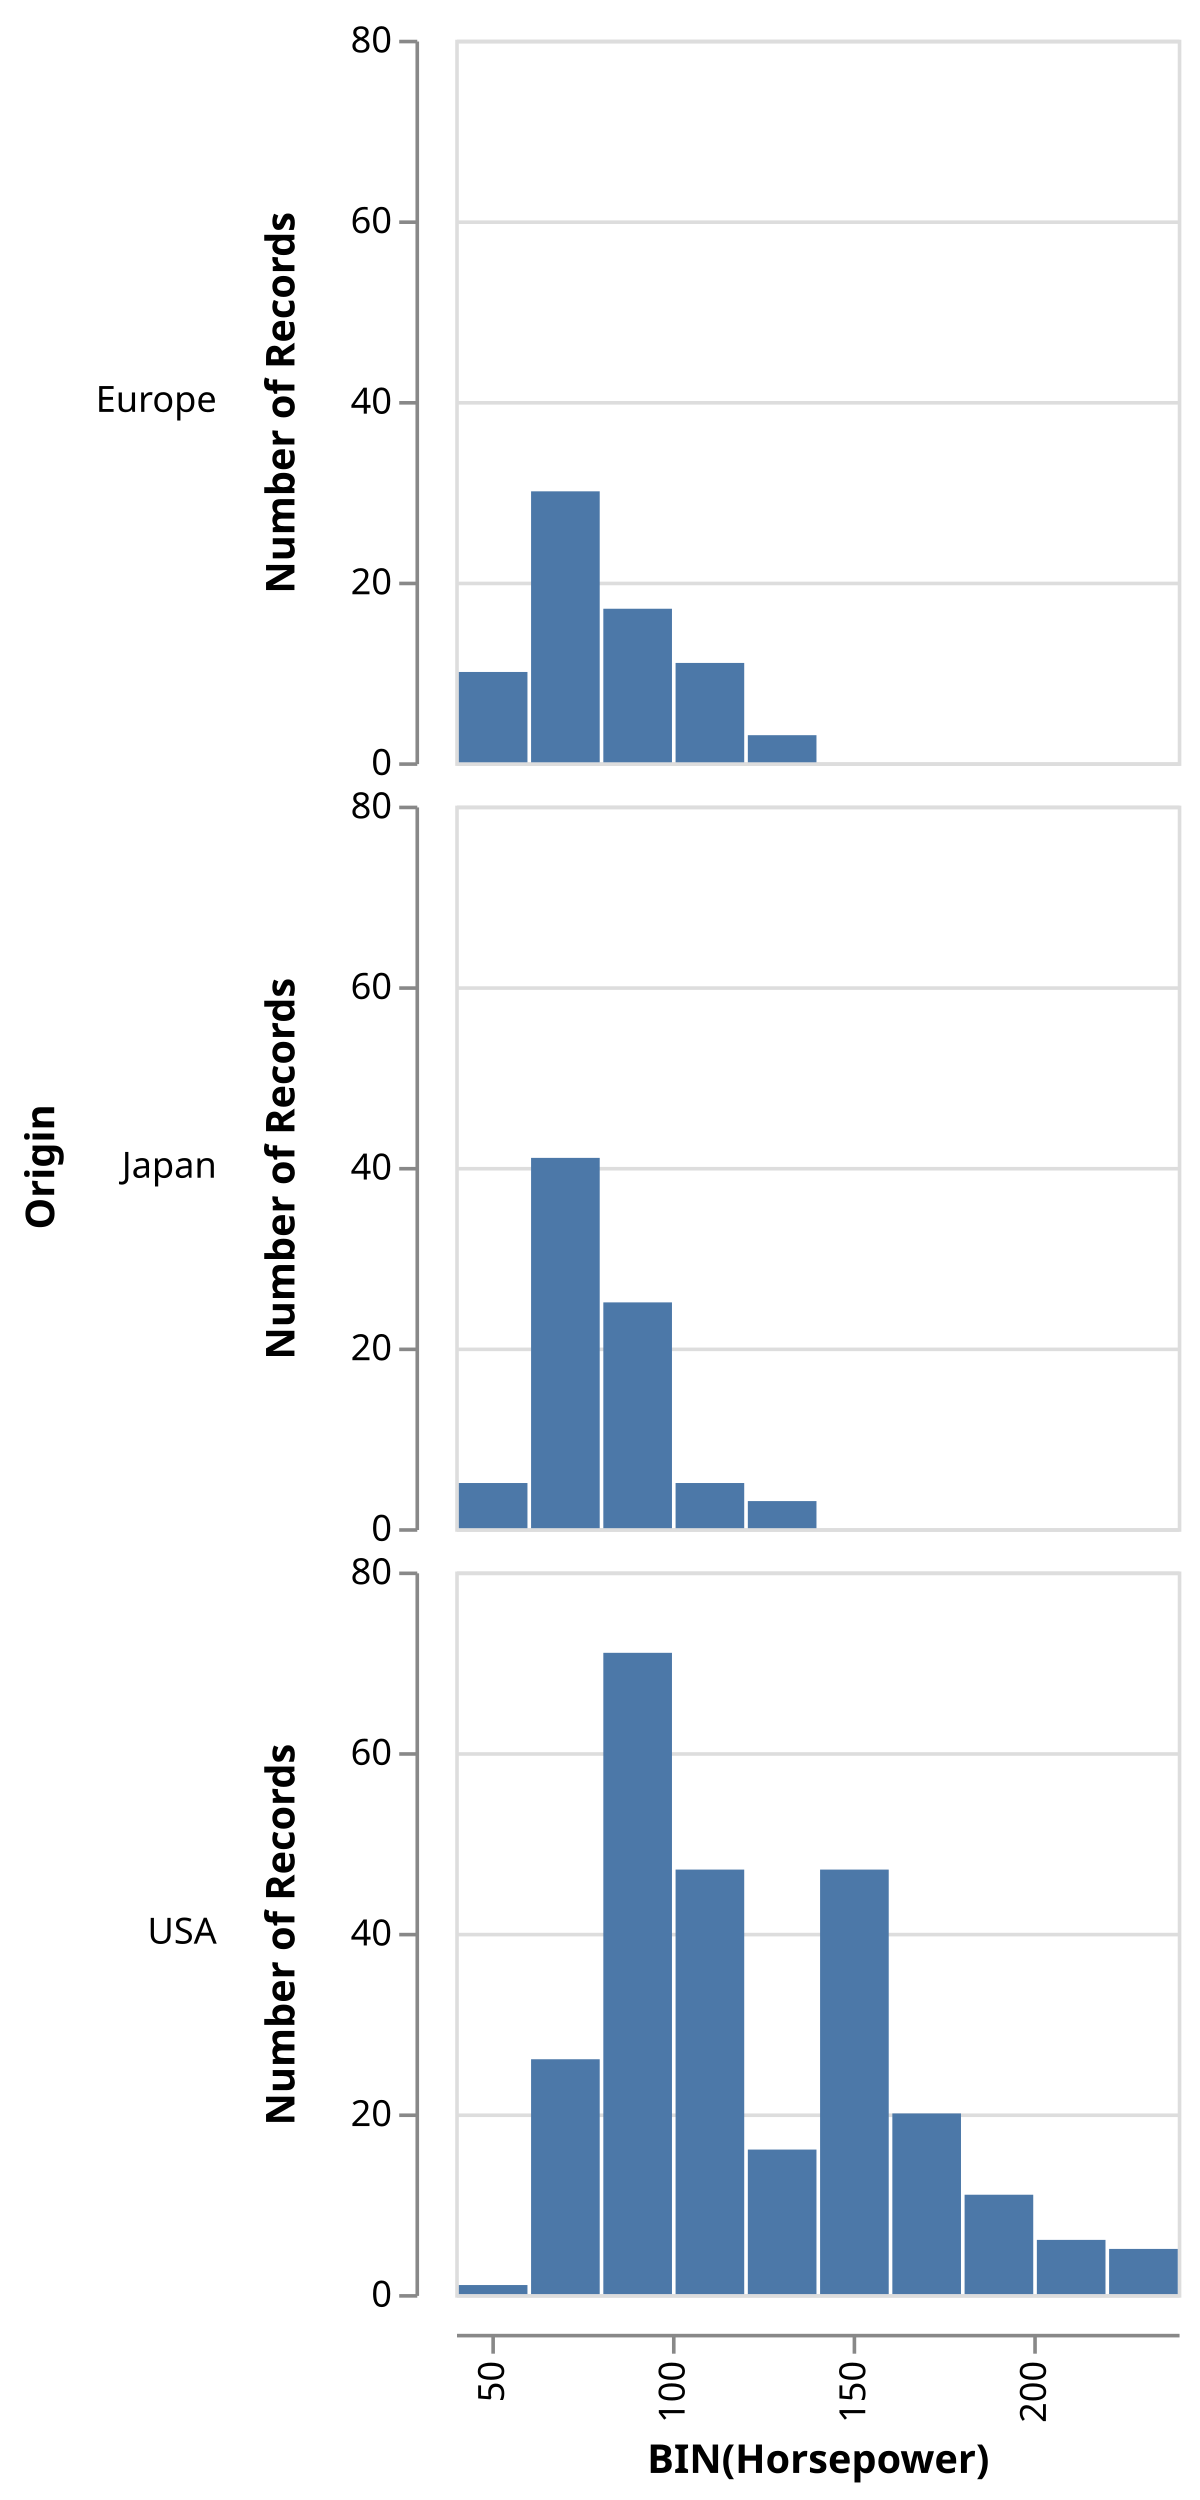
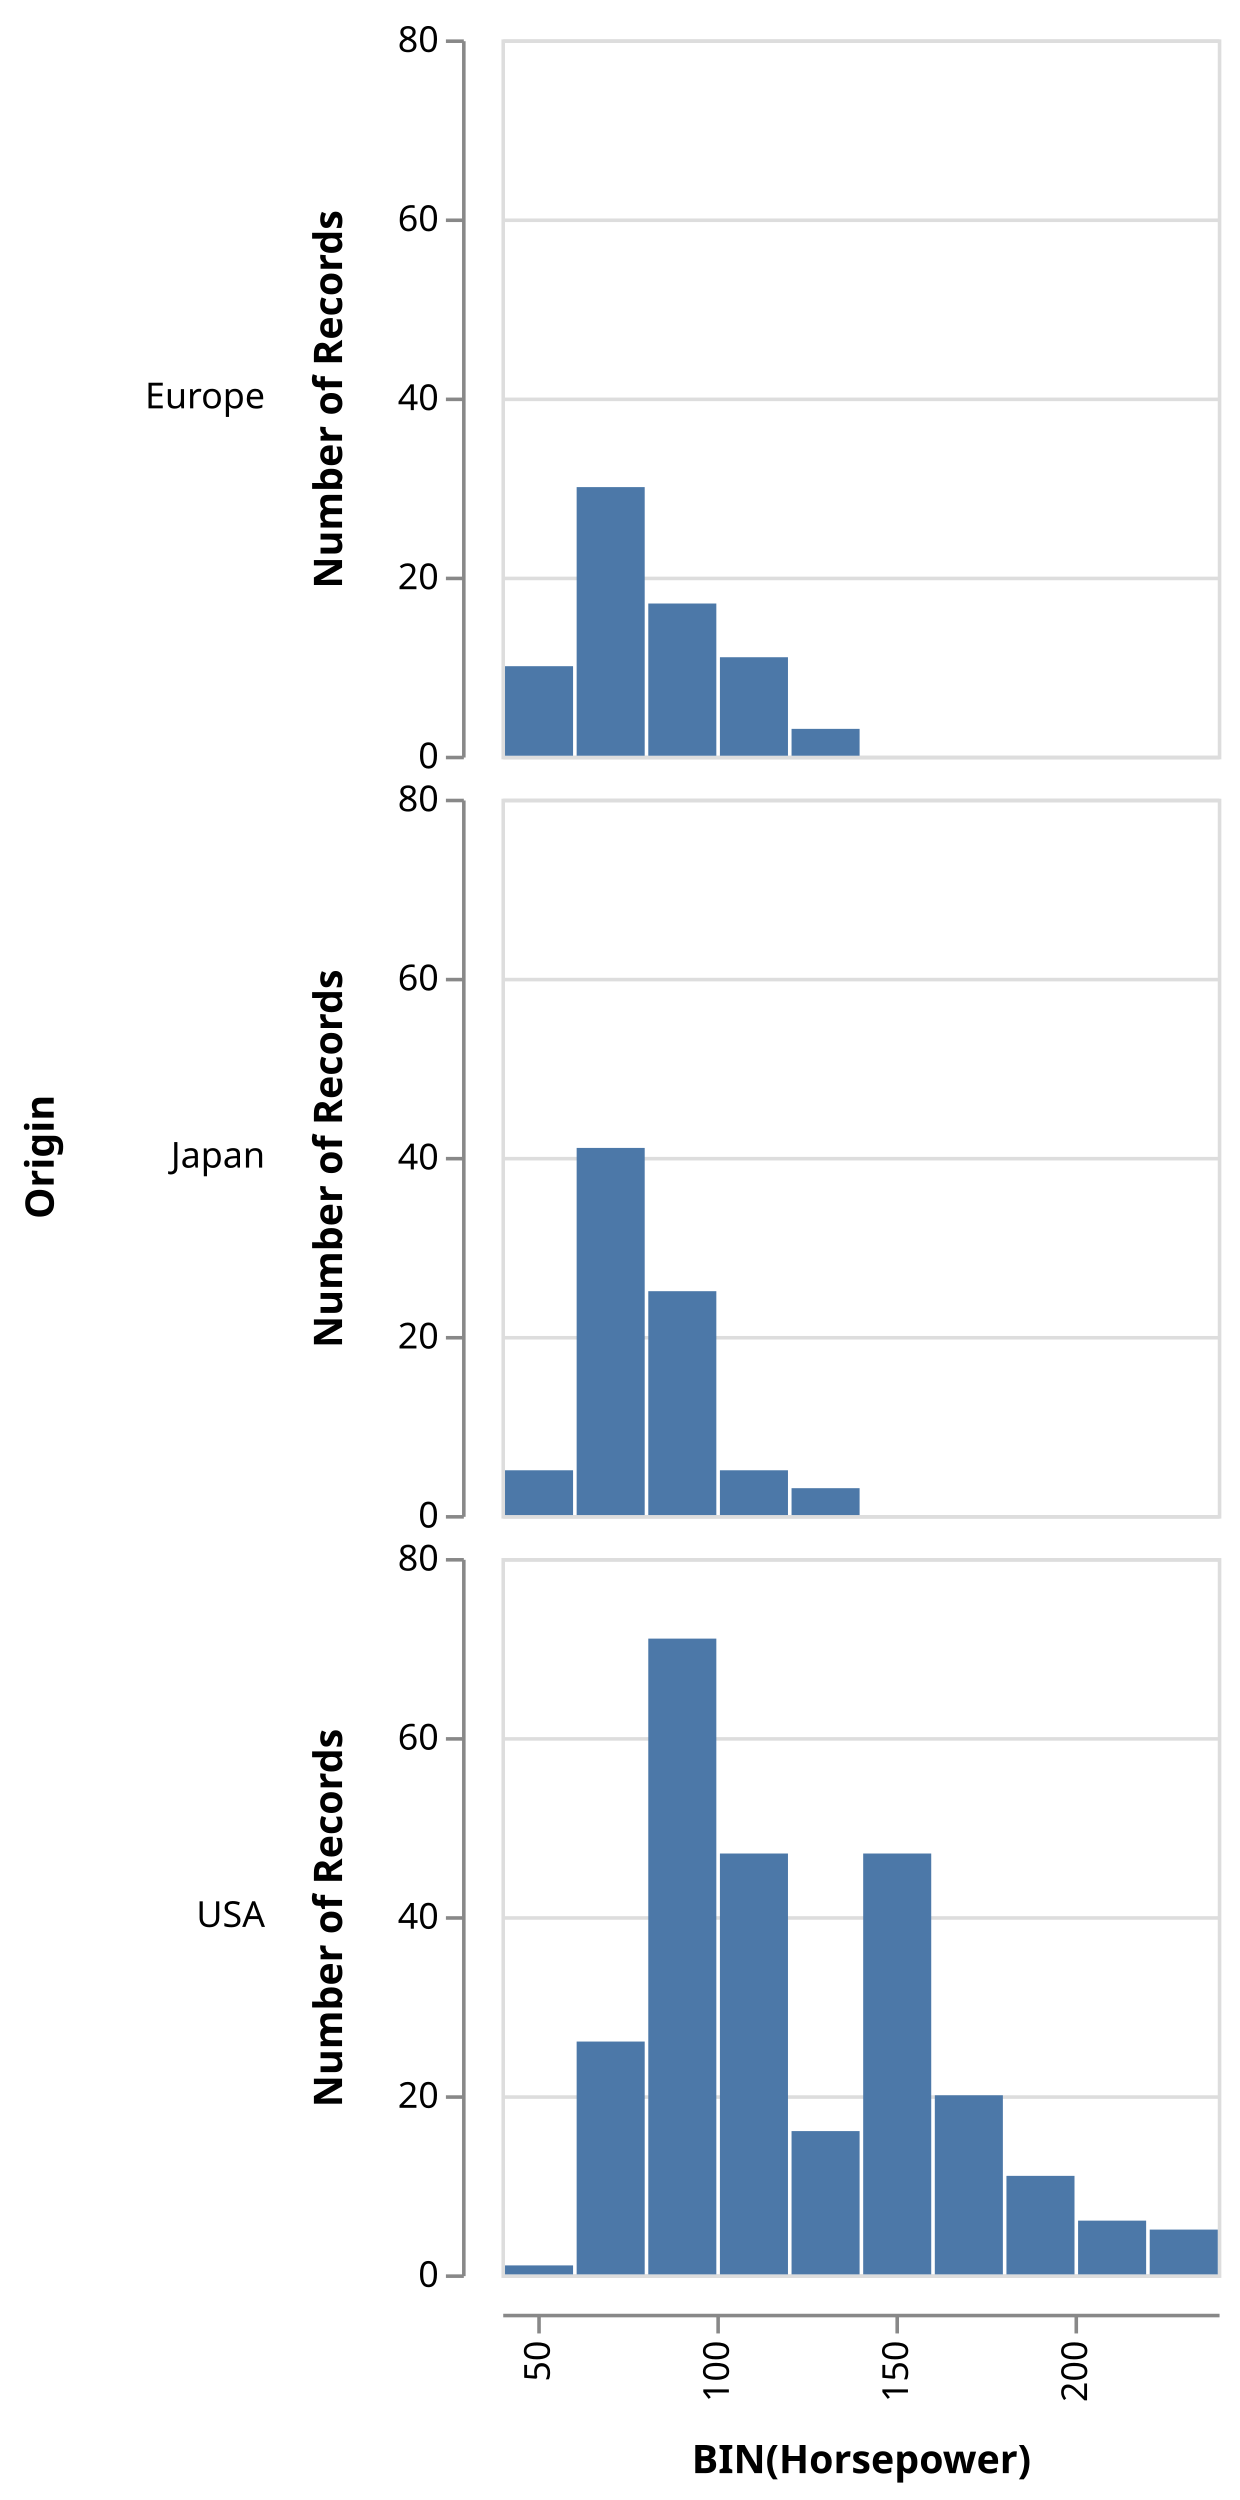
- <svg xmlns="http://www.w3.org/2000/svg" class="marks" width="332" height="692" viewBox="0 0 332 692" version="1.1">
-   <g transform="translate(126,11)">
+ <svg xmlns="http://www.w3.org/2000/svg" class="marks" width="346" height="698" viewBox="0 0 346 698" version="1.1">
+   <g transform="translate(140,11)">
    <g class="mark-group role-frame root">
      <g transform="translate(0,0)">
        <path class="background" d="M0,0h0v0h0Z" style="fill: none;" />
        <g>
          <g class="mark-group role-row-title row_title">
-             <g transform="translate(-111,312)">
+             <g transform="translate(-125,312)">
              <path class="background" d="M0,0h0v0h0Z" style="fill: none;" />
              <g>
                <g class="mark-text role-row-title-text">
                  <text text-anchor="middle" transform="translate(0,0) rotate(270)" style="font: bold 11px sans-serif; fill: #000;">Origin</text>
                </g>
              </g>
            </g>
          </g>
          <g class="mark-group role-row-header row_header">
            <g transform="translate(-11,0)">
              <path class="background" d="M0,0h0v200h0Z" style="fill: none;" />
              <g>
                <g class="mark-text role-title" style="pointer-events: none;">
                  <text text-anchor="end" transform="translate(-55,103)" style="font: normal 10px sans-serif; fill: #000; opacity: 1;">Europe</text>
                </g>
                <g class="mark-group role-axis">
                  <g transform="translate(0.5,0.5)">
                    <path class="background" d="M0,0h0v0h0Z" style="pointer-events: none; fill: none;" />
                    <g>
                      <g class="mark-rule role-axis-tick" style="pointer-events: none;">
                        <line transform="translate(0,200)" x2="-5" y2="0" style="fill: none; stroke: #888; stroke-width: 1; opacity: 1;" />
                        <line transform="translate(0,150)" x2="-5" y2="0" style="fill: none; stroke: #888; stroke-width: 1; opacity: 1;" />
                        <line transform="translate(0,100)" x2="-5" y2="0" style="fill: none; stroke: #888; stroke-width: 1; opacity: 1;" />
                        <line transform="translate(0,50)" x2="-5" y2="0" style="fill: none; stroke: #888; stroke-width: 1; opacity: 1;" />
                        <line transform="translate(0,0)" x2="-5" y2="0" style="fill: none; stroke: #888; stroke-width: 1; opacity: 1;" />
                      </g>
                      <g class="mark-text role-axis-label" style="pointer-events: none;">
                        <text text-anchor="end" transform="translate(-7,203)" style="font: 10px sans-serif; fill: #000; opacity: 1;">0</text>
                        <text text-anchor="end" transform="translate(-7,153)" style="font: 10px sans-serif; fill: #000; opacity: 1;">20</text>
                        <text text-anchor="end" transform="translate(-7,103)" style="font: 10px sans-serif; fill: #000; opacity: 1;">40</text>
                        <text text-anchor="end" transform="translate(-7,53)" style="font: 10px sans-serif; fill: #000; opacity: 1;">60</text>
                        <text text-anchor="end" transform="translate(-7,3)" style="font: 10px sans-serif; fill: #000; opacity: 1;">80</text>
                      </g>
                      <g class="mark-rule role-axis-domain" style="pointer-events: none;">
                        <line transform="translate(0,200)" x2="0" y2="-200" style="fill: none; stroke: #888; stroke-width: 1; opacity: 1;" />
                      </g>
                      <g class="mark-text role-axis-title" style="pointer-events: none;">
                        <text text-anchor="middle" transform="translate(-32,100) rotate(-90) translate(0,-2)" style="font: bold 11px sans-serif; fill: #000; opacity: 1;">Number of Records</text>
                      </g>
                    </g>
                  </g>
                </g>
              </g>
            </g>
            <g transform="translate(-11,212)">
              <path class="background" d="M0,0h0v200h0Z" style="fill: none;" />
              <g>
                <g class="mark-text role-title" style="pointer-events: none;">
                  <text text-anchor="end" transform="translate(-55,103)" style="font: normal 10px sans-serif; fill: #000; opacity: 1;">Japan</text>
                </g>
                <g class="mark-group role-axis">
                  <g transform="translate(0.5,0.5)">
                    <path class="background" d="M0,0h0v0h0Z" style="pointer-events: none; fill: none;" />
                    <g>
                      <g class="mark-rule role-axis-tick" style="pointer-events: none;">
                        <line transform="translate(0,200)" x2="-5" y2="0" style="fill: none; stroke: #888; stroke-width: 1; opacity: 1;" />
                        <line transform="translate(0,150)" x2="-5" y2="0" style="fill: none; stroke: #888; stroke-width: 1; opacity: 1;" />
                        <line transform="translate(0,100)" x2="-5" y2="0" style="fill: none; stroke: #888; stroke-width: 1; opacity: 1;" />
                        <line transform="translate(0,50)" x2="-5" y2="0" style="fill: none; stroke: #888; stroke-width: 1; opacity: 1;" />
                        <line transform="translate(0,0)" x2="-5" y2="0" style="fill: none; stroke: #888; stroke-width: 1; opacity: 1;" />
                      </g>
                      <g class="mark-text role-axis-label" style="pointer-events: none;">
                        <text text-anchor="end" transform="translate(-7,203)" style="font: 10px sans-serif; fill: #000; opacity: 1;">0</text>
                        <text text-anchor="end" transform="translate(-7,153)" style="font: 10px sans-serif; fill: #000; opacity: 1;">20</text>
                        <text text-anchor="end" transform="translate(-7,103)" style="font: 10px sans-serif; fill: #000; opacity: 1;">40</text>
                        <text text-anchor="end" transform="translate(-7,53)" style="font: 10px sans-serif; fill: #000; opacity: 1;">60</text>
                        <text text-anchor="end" transform="translate(-7,3)" style="font: 10px sans-serif; fill: #000; opacity: 1;">80</text>
                      </g>
                      <g class="mark-rule role-axis-domain" style="pointer-events: none;">
                        <line transform="translate(0,200)" x2="0" y2="-200" style="fill: none; stroke: #888; stroke-width: 1; opacity: 1;" />
                      </g>
                      <g class="mark-text role-axis-title" style="pointer-events: none;">
                        <text text-anchor="middle" transform="translate(-32,100) rotate(-90) translate(0,-2)" style="font: bold 11px sans-serif; fill: #000; opacity: 1;">Number of Records</text>
                      </g>
                    </g>
                  </g>
                </g>
              </g>
            </g>
            <g transform="translate(-11,424)">
              <path class="background" d="M0,0h0v200h0Z" style="fill: none;" />
              <g>
                <g class="mark-text role-title" style="pointer-events: none;">
                  <text text-anchor="end" transform="translate(-55,103)" style="font: normal 10px sans-serif; fill: #000; opacity: 1;">USA</text>
                </g>
                <g class="mark-group role-axis">
                  <g transform="translate(0.5,0.5)">
                    <path class="background" d="M0,0h0v0h0Z" style="pointer-events: none; fill: none;" />
                    <g>
                      <g class="mark-rule role-axis-tick" style="pointer-events: none;">
                        <line transform="translate(0,200)" x2="-5" y2="0" style="fill: none; stroke: #888; stroke-width: 1; opacity: 1;" />
                        <line transform="translate(0,150)" x2="-5" y2="0" style="fill: none; stroke: #888; stroke-width: 1; opacity: 1;" />
                        <line transform="translate(0,100)" x2="-5" y2="0" style="fill: none; stroke: #888; stroke-width: 1; opacity: 1;" />
                        <line transform="translate(0,50)" x2="-5" y2="0" style="fill: none; stroke: #888; stroke-width: 1; opacity: 1;" />
                        <line transform="translate(0,0)" x2="-5" y2="0" style="fill: none; stroke: #888; stroke-width: 1; opacity: 1;" />
                      </g>
                      <g class="mark-text role-axis-label" style="pointer-events: none;">
                        <text text-anchor="end" transform="translate(-7,203)" style="font: 10px sans-serif; fill: #000; opacity: 1;">0</text>
                        <text text-anchor="end" transform="translate(-7,153)" style="font: 10px sans-serif; fill: #000; opacity: 1;">20</text>
                        <text text-anchor="end" transform="translate(-7,103)" style="font: 10px sans-serif; fill: #000; opacity: 1;">40</text>
                        <text text-anchor="end" transform="translate(-7,53)" style="font: 10px sans-serif; fill: #000; opacity: 1;">60</text>
                        <text text-anchor="end" transform="translate(-7,3)" style="font: 10px sans-serif; fill: #000; opacity: 1;">80</text>
                      </g>
                      <g class="mark-rule role-axis-domain" style="pointer-events: none;">
                        <line transform="translate(0,200)" x2="0" y2="-200" style="fill: none; stroke: #888; stroke-width: 1; opacity: 1;" />
                      </g>
                      <g class="mark-text role-axis-title" style="pointer-events: none;">
                        <text text-anchor="middle" transform="translate(-32,100) rotate(-90) translate(0,-2)" style="font: bold 11px sans-serif; fill: #000; opacity: 1;">Number of Records</text>
                      </g>
                    </g>
                  </g>
                </g>
              </g>
            </g>
          </g>
          <g class="mark-group role-column-footer column_footer">
            <g transform="translate(0,635)">
              <path class="background" d="M0,0h200v0h-200Z" style="fill: none;" />
              <g>
                <g class="mark-group role-axis">
                  <g transform="translate(0.5,0.5)">
                    <path class="background" d="M0,0h0v0h0Z" style="pointer-events: none; fill: none;" />
                    <g>
                      <g class="mark-rule role-axis-tick" style="pointer-events: none;">
                        <line transform="translate(10,0)" x2="0" y2="5" style="fill: none; stroke: #888; stroke-width: 1; opacity: 1;" />
                        <line transform="translate(60,0)" x2="0" y2="5" style="fill: none; stroke: #888; stroke-width: 1; opacity: 1;" />
                        <line transform="translate(110,0)" x2="0" y2="5" style="fill: none; stroke: #888; stroke-width: 1; opacity: 1;" />
                        <line transform="translate(160,0)" x2="0" y2="5" style="fill: none; stroke: #888; stroke-width: 1; opacity: 1;" />
                      </g>
                      <g class="mark-text role-axis-label" style="pointer-events: none;">
                        <text text-anchor="end" transform="translate(10,7) rotate(270) translate(0,3)" style="font: 10px sans-serif; fill: #000; opacity: 1;">50</text>
                        <text text-anchor="end" transform="translate(60,7) rotate(270) translate(0,3)" style="font: 10px sans-serif; fill: #000; opacity: 1;">100</text>
                        <text text-anchor="end" transform="translate(110,7) rotate(270) translate(0,3)" style="font: 10px sans-serif; fill: #000; opacity: 1;">150</text>
                        <text text-anchor="end" transform="translate(160,7) rotate(270) translate(0,3)" style="font: 10px sans-serif; fill: #000; opacity: 1;">200</text>
                      </g>
                      <g class="mark-rule role-axis-domain" style="pointer-events: none;">
                        <line transform="translate(0,0)" x2="200" y2="0" style="fill: none; stroke: #888; stroke-width: 1; opacity: 1;" />
                      </g>
                      <g class="mark-text role-axis-title" style="pointer-events: none;">
-                         <text text-anchor="middle" transform="translate(100,38)" style="font: bold 11px sans-serif; fill: #000; opacity: 1;">BIN(Horsepower)</text>
+                         <text text-anchor="middle" transform="translate(100,44)" style="font: bold 11px sans-serif; fill: #000; opacity: 1;">BIN(Horsepower)</text>
                      </g>
                    </g>
                  </g>
                </g>
              </g>
            </g>
          </g>
          <g class="mark-group role-scope cell">
            <g transform="translate(0,0)">
              <path class="background" d="M0.5,0.5h200v200h-200Z" style="fill: transparent; stroke: #ddd;" />
              <g>
                <g class="mark-group role-axis">
                  <g transform="translate(0.5,0.5)">
                    <path class="background" d="M0,0h0v0h0Z" style="pointer-events: none; fill: none;" />
                    <g>
                      <g class="mark-rule role-axis-grid" style="pointer-events: none;">
                        <line transform="translate(0,200)" x2="200" y2="0" style="fill: none; stroke: #ddd; stroke-width: 1; stroke-dasharray: ; opacity: 1;" />
                        <line transform="translate(0,150)" x2="200" y2="0" style="fill: none; stroke: #ddd; stroke-width: 1; stroke-dasharray: ; opacity: 1;" />
                        <line transform="translate(0,100)" x2="200" y2="0" style="fill: none; stroke: #ddd; stroke-width: 1; stroke-dasharray: ; opacity: 1;" />
                        <line transform="translate(0,50)" x2="200" y2="0" style="fill: none; stroke: #ddd; stroke-width: 1; stroke-dasharray: ; opacity: 1;" />
                        <line transform="translate(0,0)" x2="200" y2="0" style="fill: none; stroke: #ddd; stroke-width: 1; stroke-dasharray: ; opacity: 1;" />
                      </g>
                    </g>
                  </g>
                </g>
                <g class="mark-rect role-mark child_marks">
                  <path d="M61,172.5h19v27.5h-19Z" style="fill: #4c78a8;" />
                  <path d="M1,175h19v25h-19Z" style="fill: #4c78a8;" />
                  <path d="M41,157.5h19v42.5h-19Z" style="fill: #4c78a8;" />
                  <path d="M21,125h19v75h-19Z" style="fill: #4c78a8;" />
                  <path d="M81,192.5h19v7.5h-19Z" style="fill: #4c78a8;" />
                </g>
              </g>
            </g>
            <g transform="translate(0,212)">
              <path class="background" d="M0.5,0.5h200v200h-200Z" style="fill: transparent; stroke: #ddd;" />
              <g>
                <g class="mark-group role-axis">
                  <g transform="translate(0.5,0.5)">
                    <path class="background" d="M0,0h0v0h0Z" style="pointer-events: none; fill: none;" />
                    <g>
                      <g class="mark-rule role-axis-grid" style="pointer-events: none;">
                        <line transform="translate(0,200)" x2="200" y2="0" style="fill: none; stroke: #ddd; stroke-width: 1; stroke-dasharray: ; opacity: 1;" />
                        <line transform="translate(0,150)" x2="200" y2="0" style="fill: none; stroke: #ddd; stroke-width: 1; stroke-dasharray: ; opacity: 1;" />
                        <line transform="translate(0,100)" x2="200" y2="0" style="fill: none; stroke: #ddd; stroke-width: 1; stroke-dasharray: ; opacity: 1;" />
                        <line transform="translate(0,50)" x2="200" y2="0" style="fill: none; stroke: #ddd; stroke-width: 1; stroke-dasharray: ; opacity: 1;" />
                        <line transform="translate(0,0)" x2="200" y2="0" style="fill: none; stroke: #ddd; stroke-width: 1; stroke-dasharray: ; opacity: 1;" />
                      </g>
                    </g>
                  </g>
                </g>
                <g class="mark-rect role-mark child_marks">
                  <path d="M41,137.5h19v62.5h-19Z" style="fill: #4c78a8;" />
                  <path d="M21,97.5h19v102.5h-19Z" style="fill: #4c78a8;" />
                  <path d="M81,192.5h19v7.5h-19Z" style="fill: #4c78a8;" />
                  <path d="M1,187.5h19v12.5h-19Z" style="fill: #4c78a8;" />
                  <path d="M61,187.5h19v12.5h-19Z" style="fill: #4c78a8;" />
                </g>
              </g>
            </g>
            <g transform="translate(0,424)">
              <path class="background" d="M0.5,0.5h200v200h-200Z" style="fill: transparent; stroke: #ddd;" />
              <g>
                <g class="mark-group role-axis">
                  <g transform="translate(0.5,0.5)">
                    <path class="background" d="M0,0h0v0h0Z" style="pointer-events: none; fill: none;" />
                    <g>
                      <g class="mark-rule role-axis-grid" style="pointer-events: none;">
                        <line transform="translate(0,200)" x2="200" y2="0" style="fill: none; stroke: #ddd; stroke-width: 1; stroke-dasharray: ; opacity: 1;" />
                        <line transform="translate(0,150)" x2="200" y2="0" style="fill: none; stroke: #ddd; stroke-width: 1; stroke-dasharray: ; opacity: 1;" />
                        <line transform="translate(0,100)" x2="200" y2="0" style="fill: none; stroke: #ddd; stroke-width: 1; stroke-dasharray: ; opacity: 1;" />
                        <line transform="translate(0,50)" x2="200" y2="0" style="fill: none; stroke: #ddd; stroke-width: 1; stroke-dasharray: ; opacity: 1;" />
                        <line transform="translate(0,0)" x2="200" y2="0" style="fill: none; stroke: #ddd; stroke-width: 1; stroke-dasharray: ; opacity: 1;" />
                      </g>
                    </g>
                  </g>
                </g>
                <g class="mark-rect role-mark child_marks">
                  <path d="M81,160h19v40h-19Z" style="fill: #4c78a8;" />
                  <path d="M121,150h19v50h-19Z" style="fill: #4c78a8;" />
                  <path d="M101,82.5h19v117.5h-19Z" style="fill: #4c78a8;" />
                  <path d="M141,172.5h19v27.5h-19Z" style="fill: #4c78a8;" />
                  <path d="M181,187.5h19v12.5h-19Z" style="fill: #4c78a8;" />
                  <path d="M161,185h19v15h-19Z" style="fill: #4c78a8;" />
                  <path d="M41,22.5h19v177.5h-19Z" style="fill: #4c78a8;" />
                  <path d="M61,82.5h19v117.5h-19Z" style="fill: #4c78a8;" />
                  <path d="M21,135h19v65h-19Z" style="fill: #4c78a8;" />
                  <path d="M1,197.5h19v2.5h-19Z" style="fill: #4c78a8;" />
                </g>
              </g>
            </g>
          </g>
        </g>
      </g>
    </g>
  </g>
</svg>
